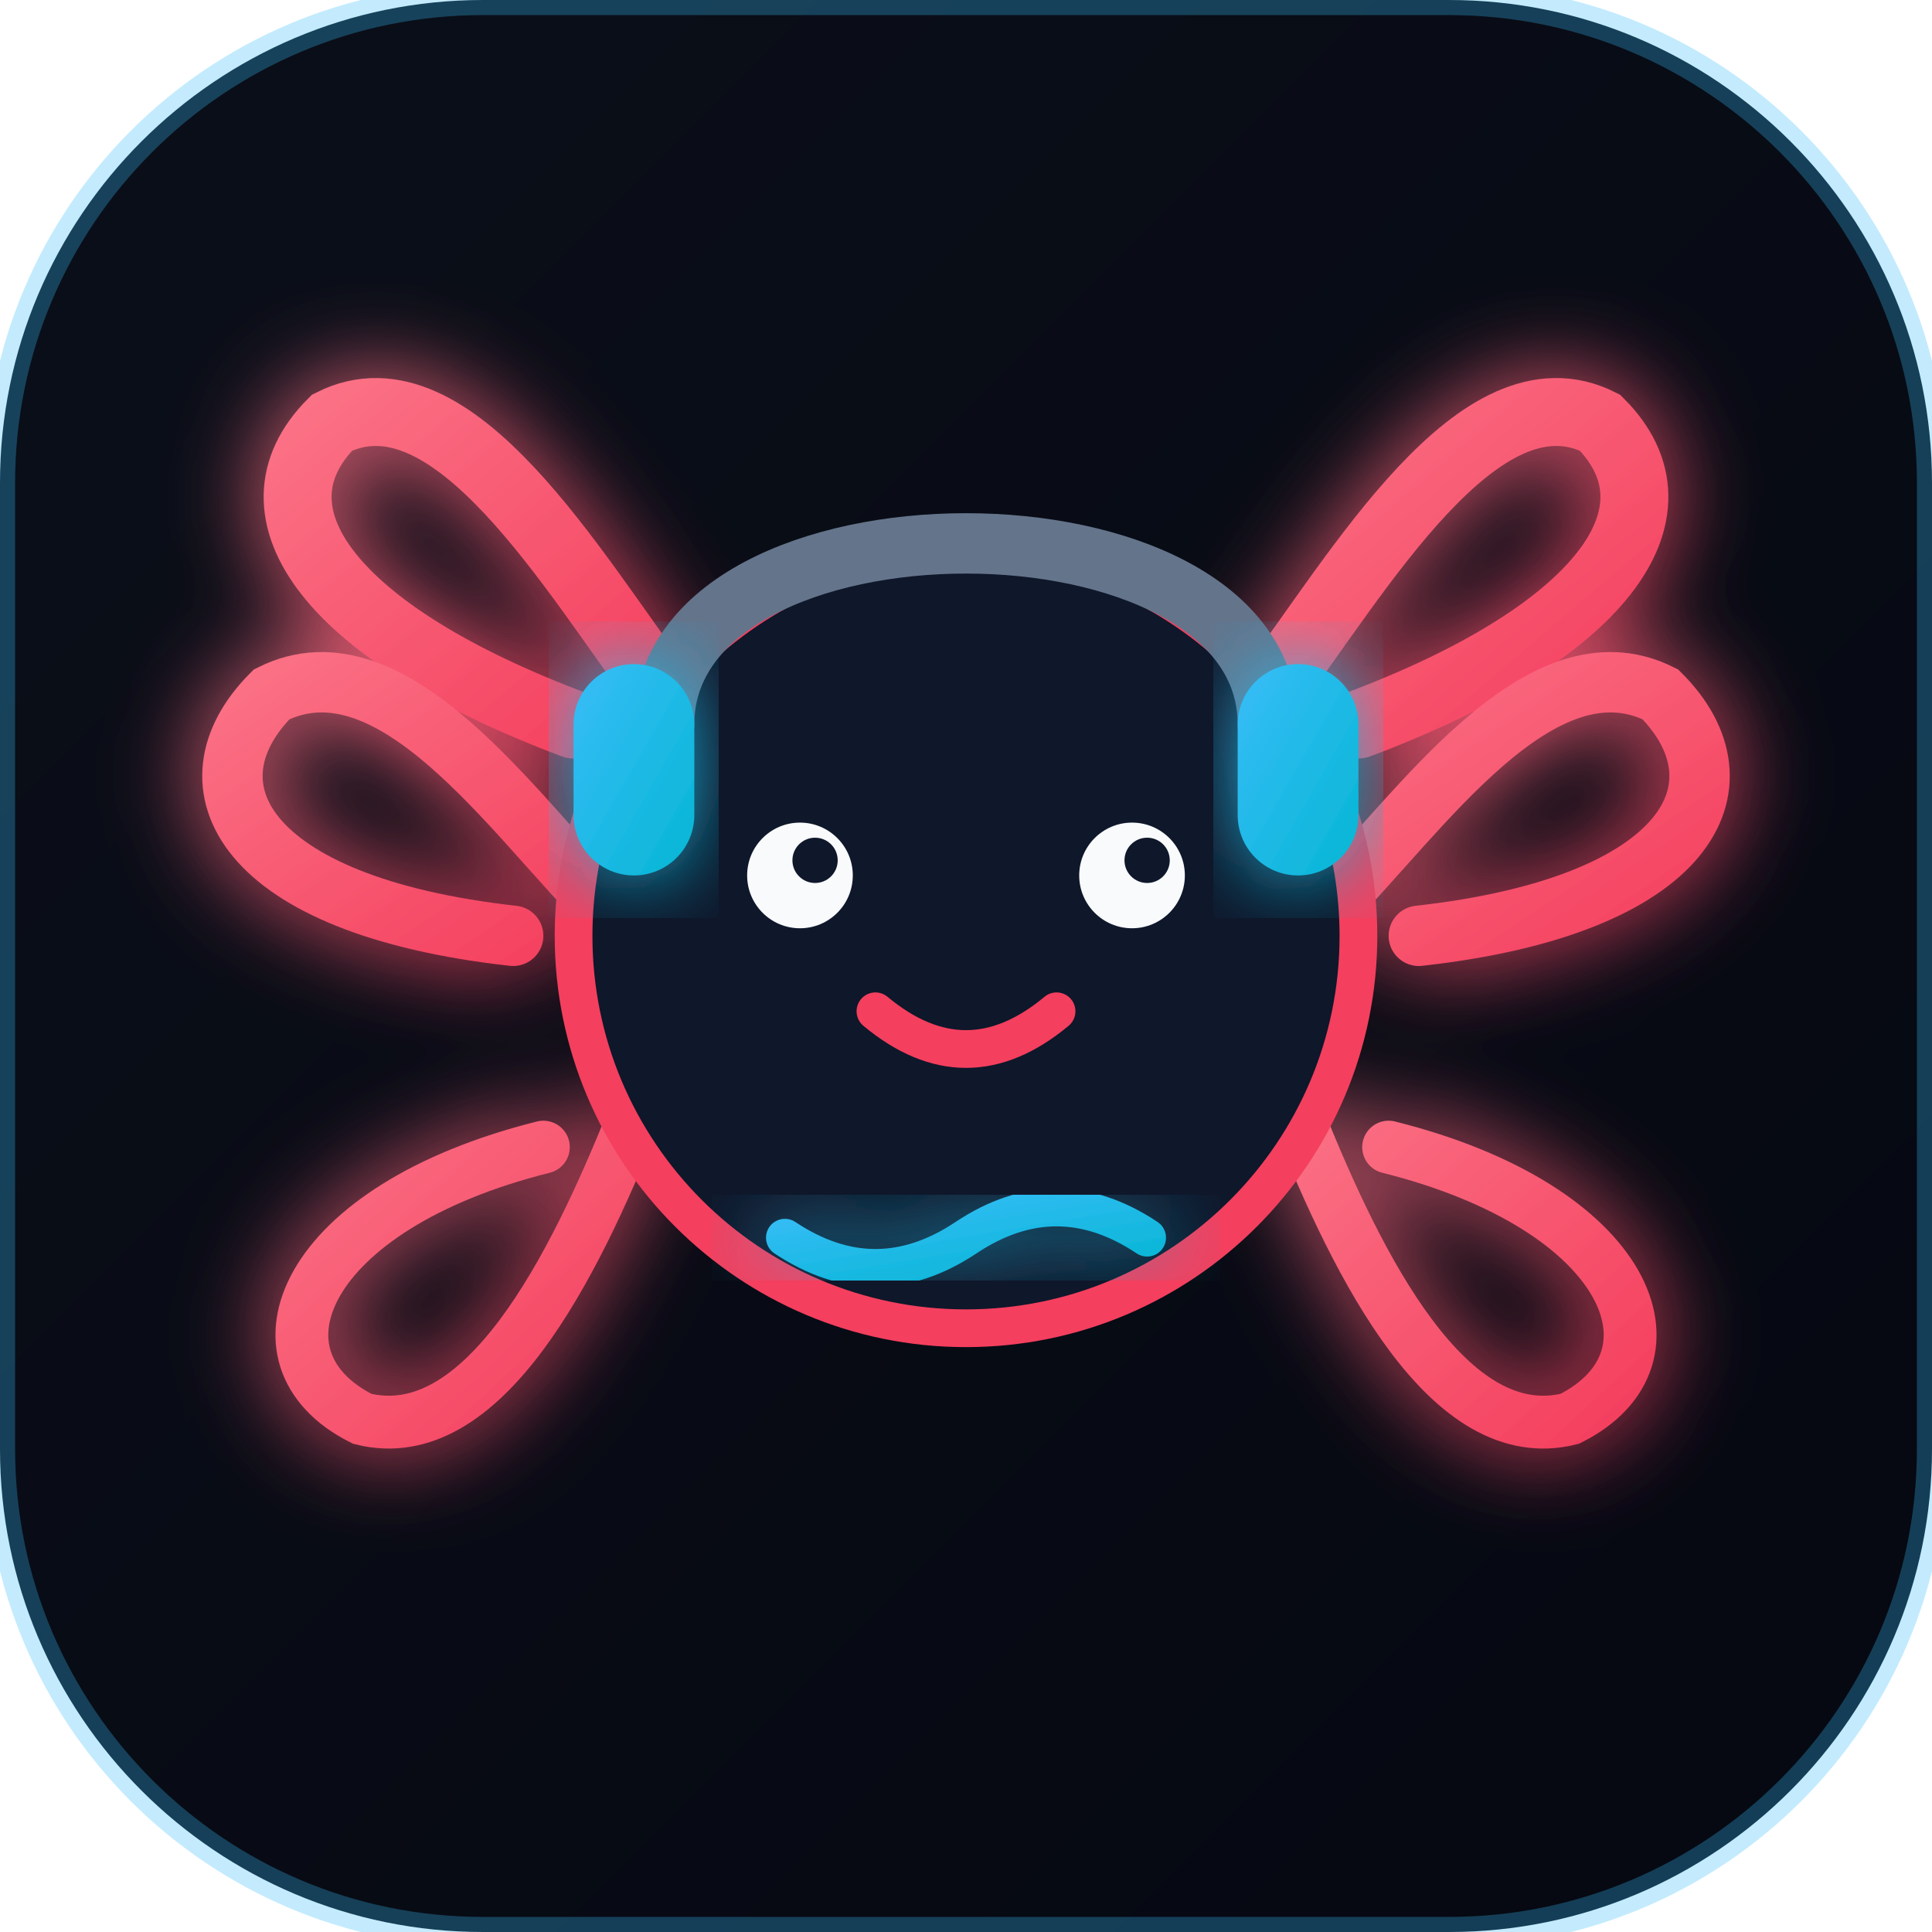
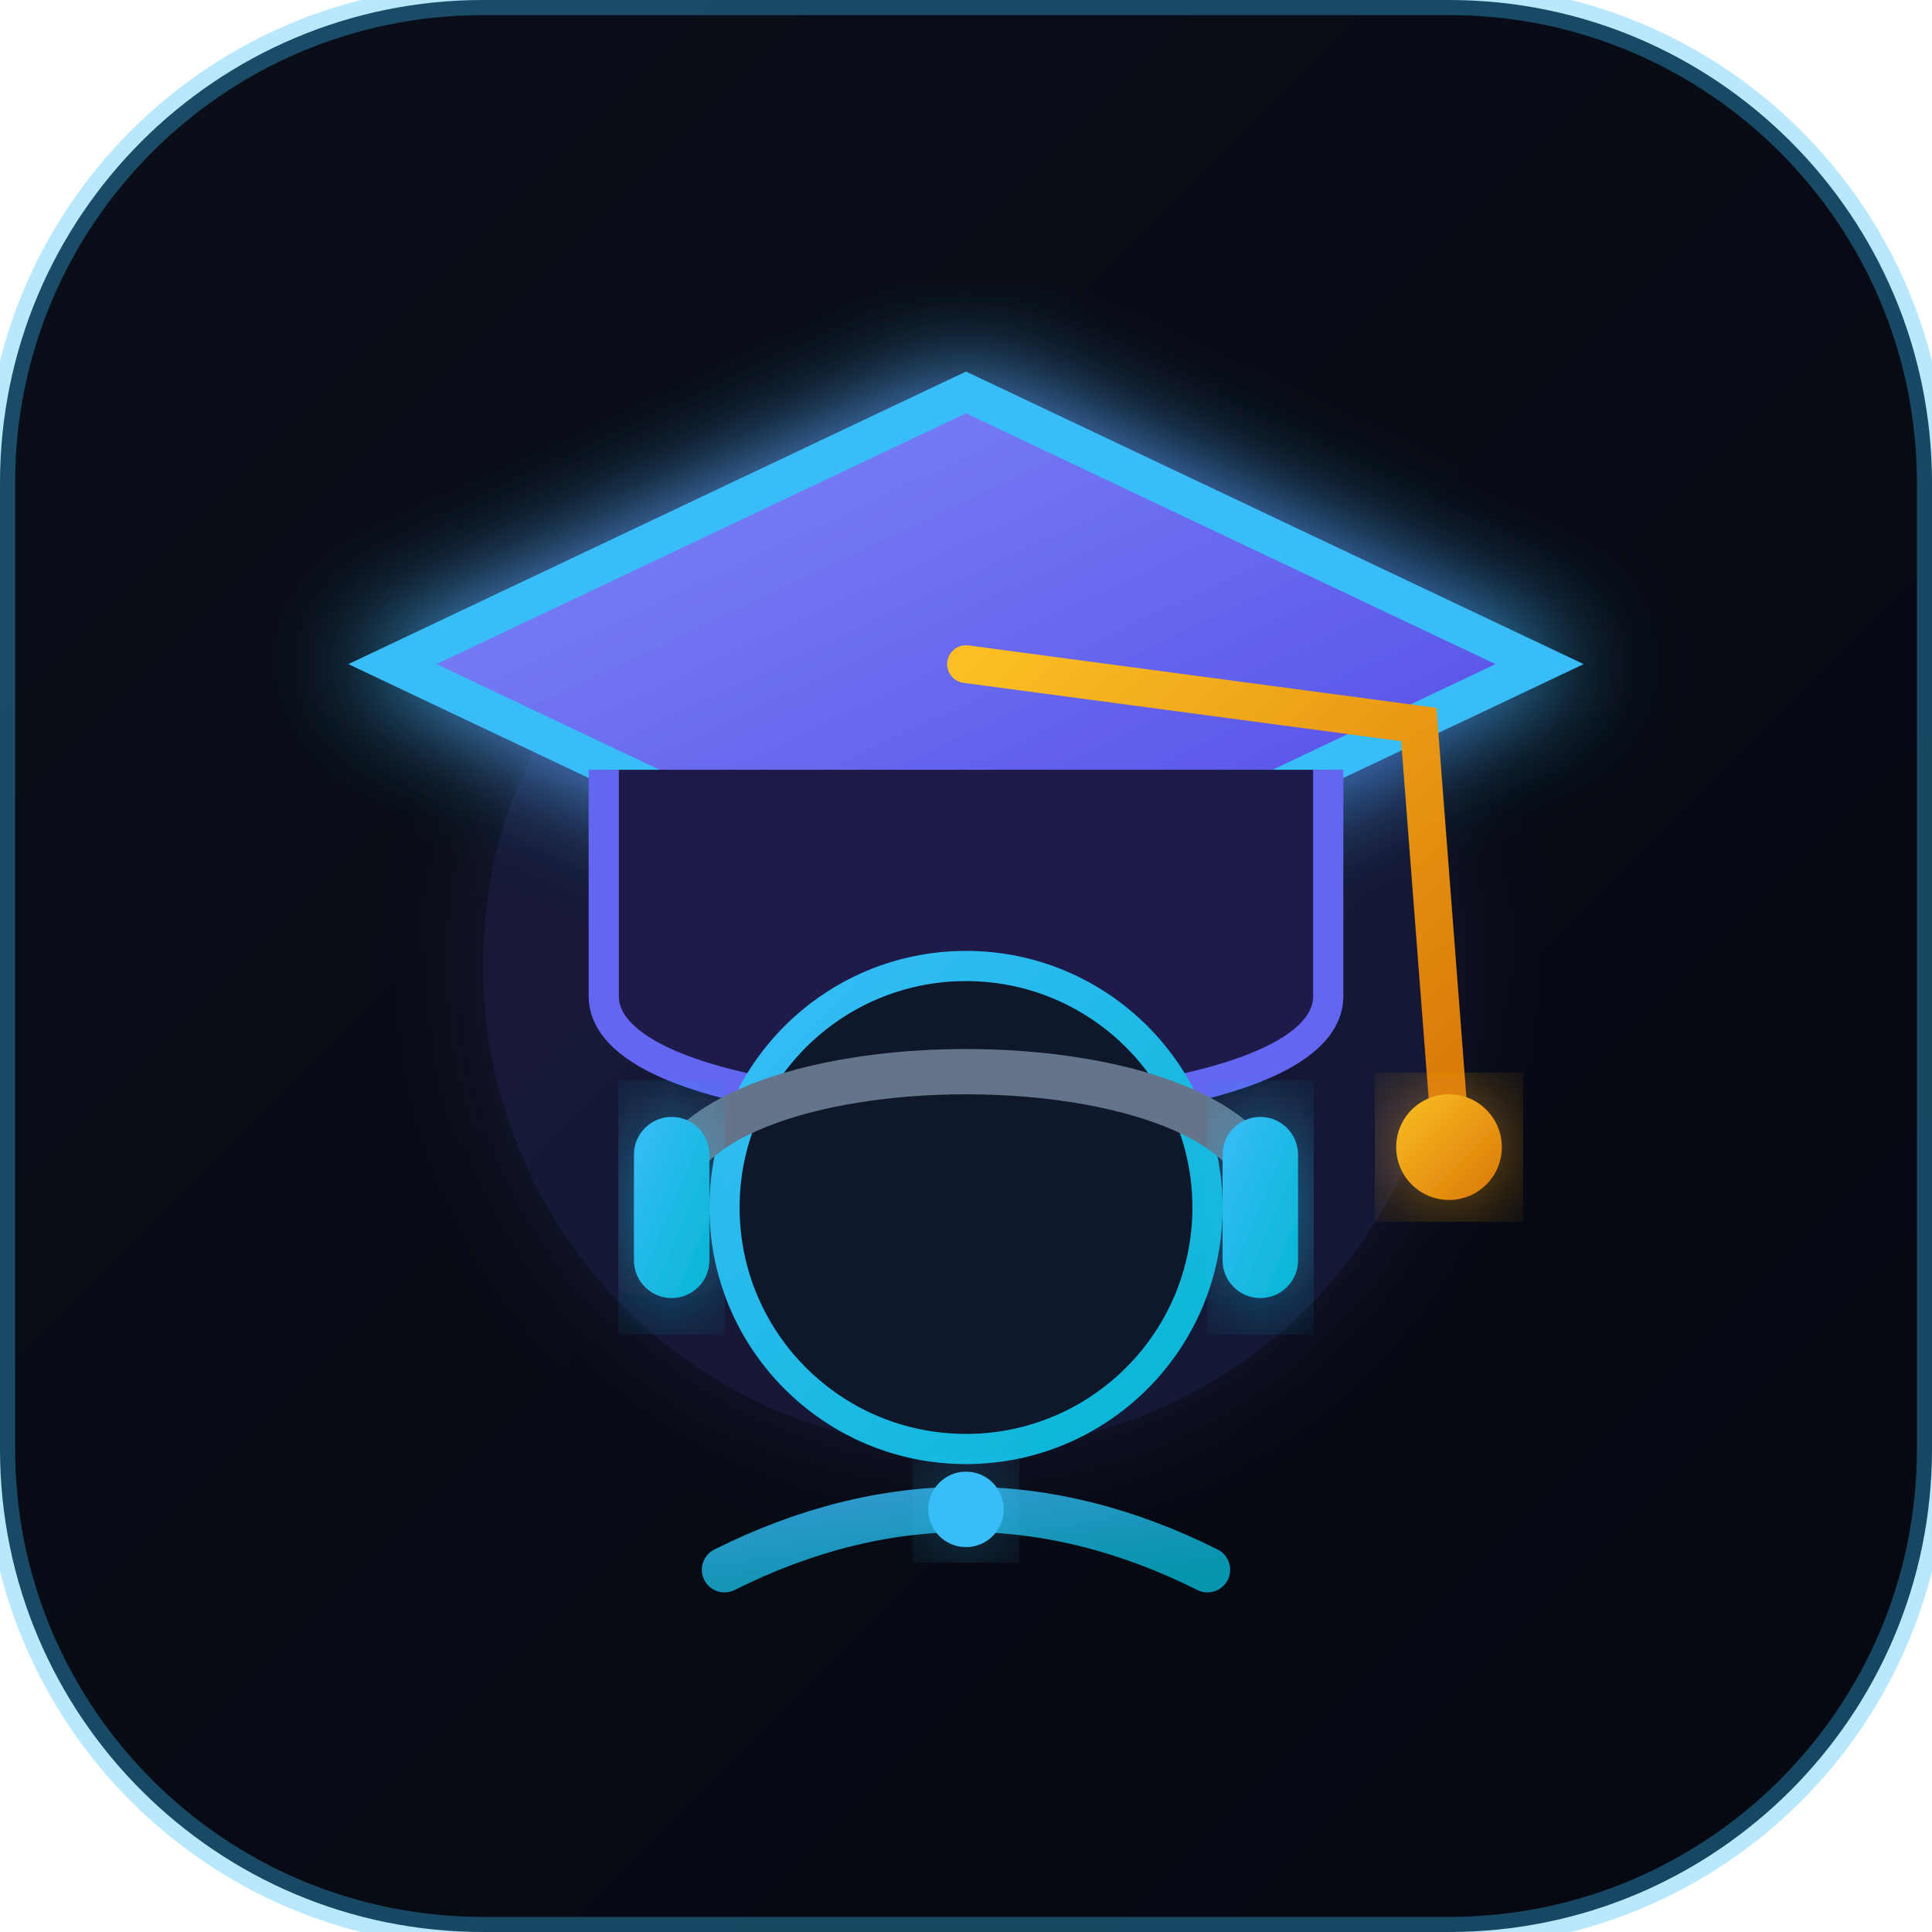
<svg xmlns="http://www.w3.org/2000/svg" viewBox="0 0 128 128" width="100%" height="100%">
  <defs>
    <linearGradient id="bg-grad" x1="0%" y1="0%" x2="100%" y2="100%">
      <stop offset="0%" stop-color="#0b0f19" />
      <stop offset="100%" stop-color="#050811" />
    </linearGradient>
-     <linearGradient id="rose-glow" x1="0%" y1="0%" x2="100%" y2="100%">
-       <stop offset="0%" stop-color="#fb7185" />
-       <stop offset="100%" stop-color="#f43f5e" />
+     <linearGradient id="indigo-grad" x1="0%" y1="0%" x2="100%" y2="100%">
+       <stop offset="0%" stop-color="#818cf8" />
+       <stop offset="100%" stop-color="#4f46e5" />
    </linearGradient>
    <linearGradient id="cyan-glow" x1="0%" y1="0%" x2="100%" y2="100%">
      <stop offset="0%" stop-color="#38bdf8" />
      <stop offset="100%" stop-color="#06b6d4" />
    </linearGradient>
+     <linearGradient id="gold-grad" x1="0%" y1="0%" x2="100%" y2="100%">
+       <stop offset="0%" stop-color="#fbbf24" />
+       <stop offset="100%" stop-color="#d97706" />
+     </linearGradient>
    <filter id="neon-glow" x="-20%" y="-20%" width="140%" height="140%">
-       <feGaussianBlur stdDeviation="3" result="blur" />
+       <feGaussianBlur stdDeviation="3.5" result="blur" />
      <feComposite in="SourceGraphic" in2="blur" operator="over" />
    </filter>
  </defs>
-   <rect width="128" height="128" rx="32" fill="url(#bg-grad)" stroke="#38bdf8" stroke-width="2" stroke-opacity="0.3" />
-   <g filter="url(#neon-glow)">
-     <path d="M 38 48 C 22 42 16 34 22 28 C 30 24 38 38 44 46" fill="none" stroke="url(#rose-glow)" stroke-width="4.5" stroke-linecap="round" />
-     <path d="M 34 62 C 16 60 12 52 18 46 C 26 42 34 54 40 60" fill="none" stroke="url(#rose-glow)" stroke-width="4" stroke-linecap="round" />
-     <path d="M 36 76 C 20 80 16 90 24 94 C 32 96 38 84 42 74" fill="none" stroke="url(#rose-glow)" stroke-width="3.5" stroke-linecap="round" />
-     <path d="M 90 48 C 106 42 112 34 106 28 C 98 24 90 38 84 46" fill="none" stroke="url(#rose-glow)" stroke-width="4.5" stroke-linecap="round" />
-     <path d="M 94 62 C 112 60 116 52 110 46 C 102 42 94 54 88 60" fill="none" stroke="url(#rose-glow)" stroke-width="4" stroke-linecap="round" />
-     <path d="M 92 76 C 108 80 112 90 104 94 C 96 96 90 84 86 74" fill="none" stroke="url(#rose-glow)" stroke-width="3.5" stroke-linecap="round" />
-   </g>
-   <circle cx="64" cy="62" r="26" fill="#0f172a" stroke="#f43f5e" stroke-width="2.5" />
-   <path d="M 44 48 C 44 32 84 32 84 48" fill="none" stroke="#64748b" stroke-width="4" stroke-linecap="round" />
-   <rect x="38" y="44" width="8" height="14" rx="4" fill="url(#cyan-glow)" filter="url(#neon-glow)" />
-   <rect x="82" y="44" width="8" height="14" rx="4" fill="url(#cyan-glow)" filter="url(#neon-glow)" />
-   <circle cx="53" cy="58" r="3.5" fill="#f8fafc" />
-   <circle cx="75" cy="58" r="3.5" fill="#f8fafc" />
-   <circle cx="54" cy="57" r="1.5" fill="#0f172a" />
-   <circle cx="76" cy="57" r="1.5" fill="#0f172a" />
-   <path d="M 58 67 Q 64 72 70 67" fill="none" stroke="#f43f5e" stroke-width="2.5" stroke-linecap="round" />
-   <path d="M 52 82 Q 58 86 64 82 Q 70 78 76 82" fill="none" stroke="url(#cyan-glow)" stroke-width="2.5" stroke-linecap="round" filter="url(#neon-glow)" />
+   <rect width="128" height="128" rx="32" fill="url(#bg-grad)" stroke="#38bdf8" stroke-width="2" stroke-opacity="0.35" />
+   <circle cx="64" cy="64" r="32" fill="#6366f1" opacity="0.15" filter="url(#neon-glow)" />
+   <path d="M 64 26 L 102 44 L 64 62 L 26 44 Z" fill="url(#indigo-grad)" stroke="#38bdf8" stroke-width="2.5" filter="url(#neon-glow)" />
+   <path d="M 40 51 L 40 66 C 40 76 88 76 88 66 L 88 51" fill="#1e1b4b" stroke="#6366f1" stroke-width="2" />
+   <path d="M 64 44 L 94 48 L 96 74" fill="none" stroke="url(#gold-grad)" stroke-width="2.5" stroke-linecap="round" />
+   <circle cx="96" cy="76" r="3.5" fill="url(#gold-grad)" filter="url(#neon-glow)" />
+   <circle cx="64" cy="80" r="16" fill="#0f172a" stroke="url(#cyan-glow)" stroke-width="2" />
+   <path d="M 44 80 C 44 68 84 68 84 80" fill="none" stroke="#64748b" stroke-width="3" stroke-linecap="round" />
+   <rect x="42" y="74" width="5" height="12" rx="2.5" fill="url(#cyan-glow)" filter="url(#neon-glow)" />
+   <rect x="81" y="74" width="5" height="12" rx="2.5" fill="url(#cyan-glow)" filter="url(#neon-glow)" />
+   <path d="M 48 104 Q 64 96 80 104" fill="none" stroke="url(#cyan-glow)" stroke-width="3" stroke-linecap="round" opacity="0.8" />
+   <circle cx="64" cy="100" r="2.5" fill="#38bdf8" filter="url(#neon-glow)" />
</svg>
